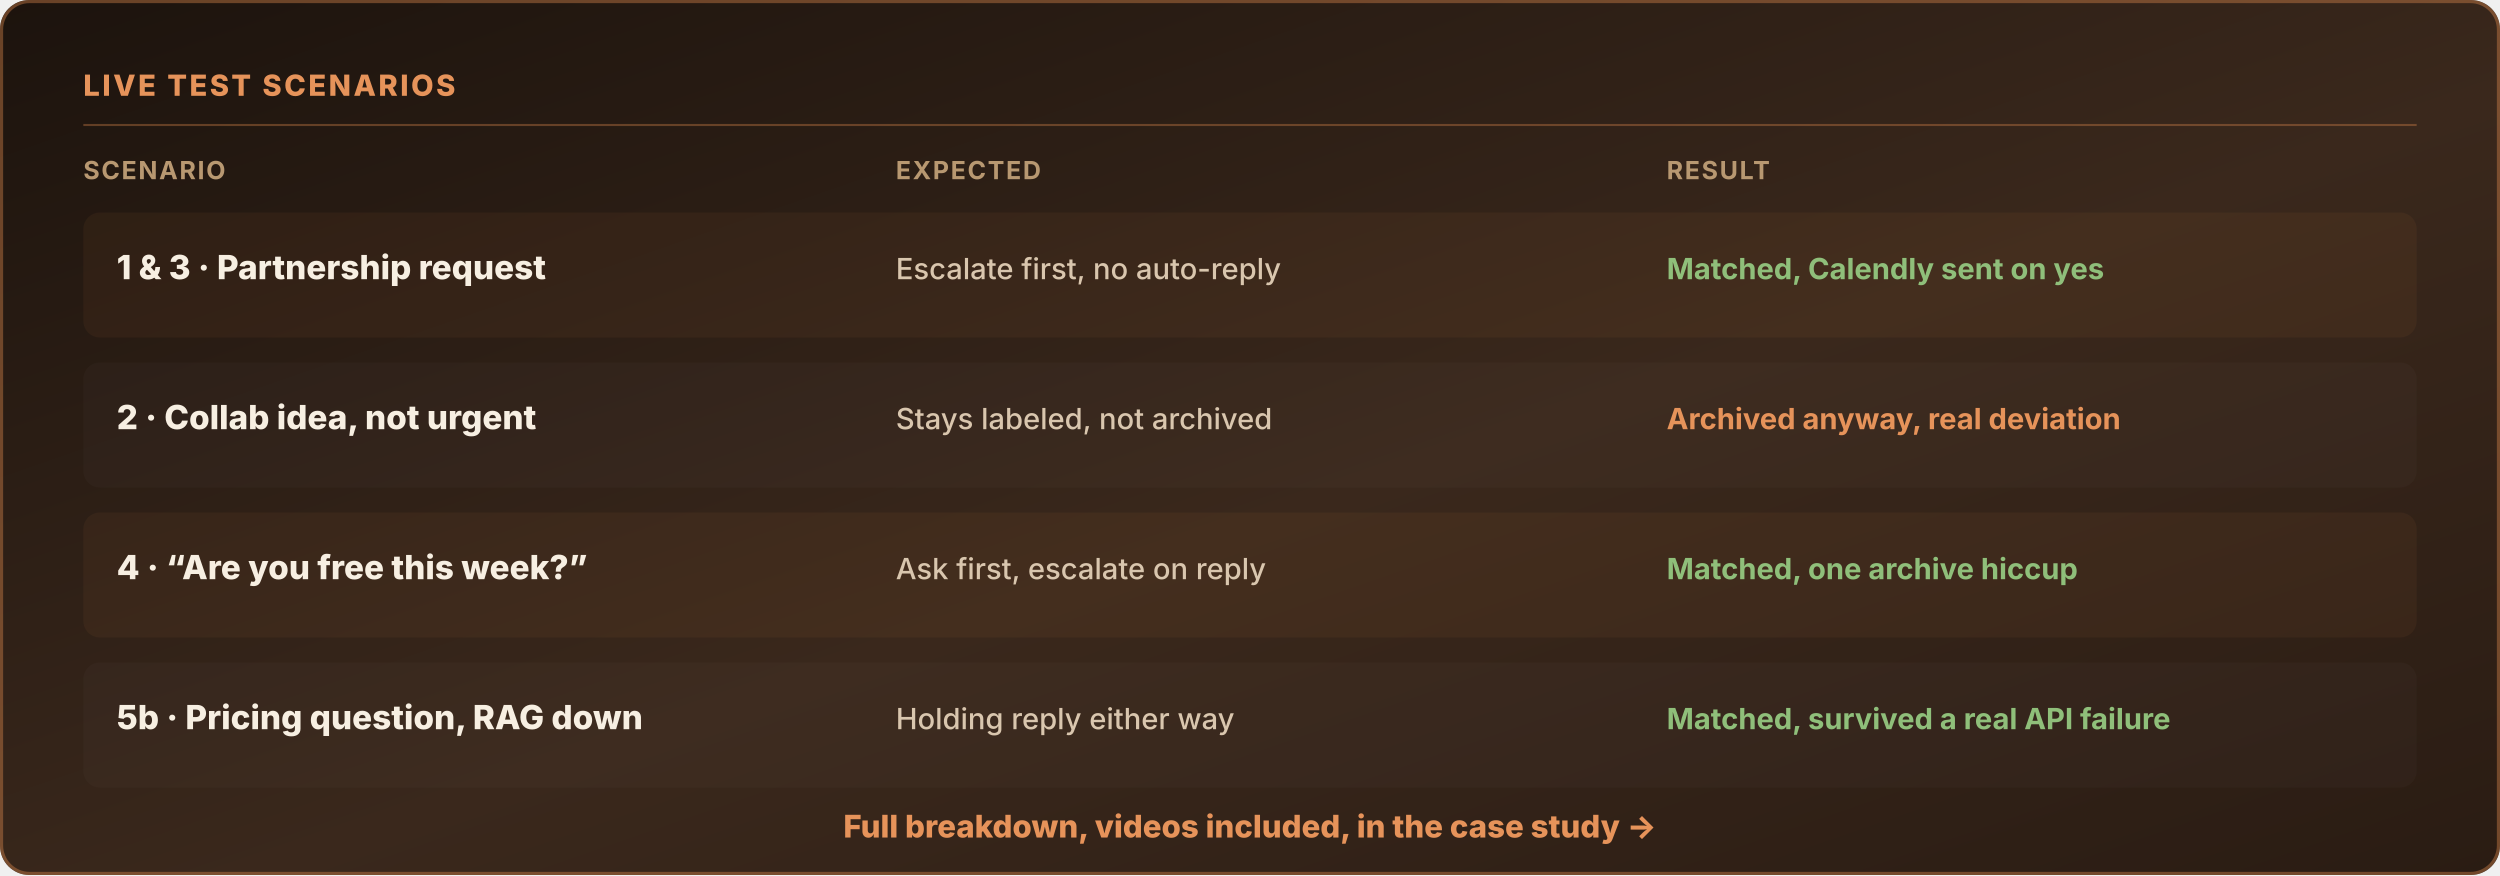
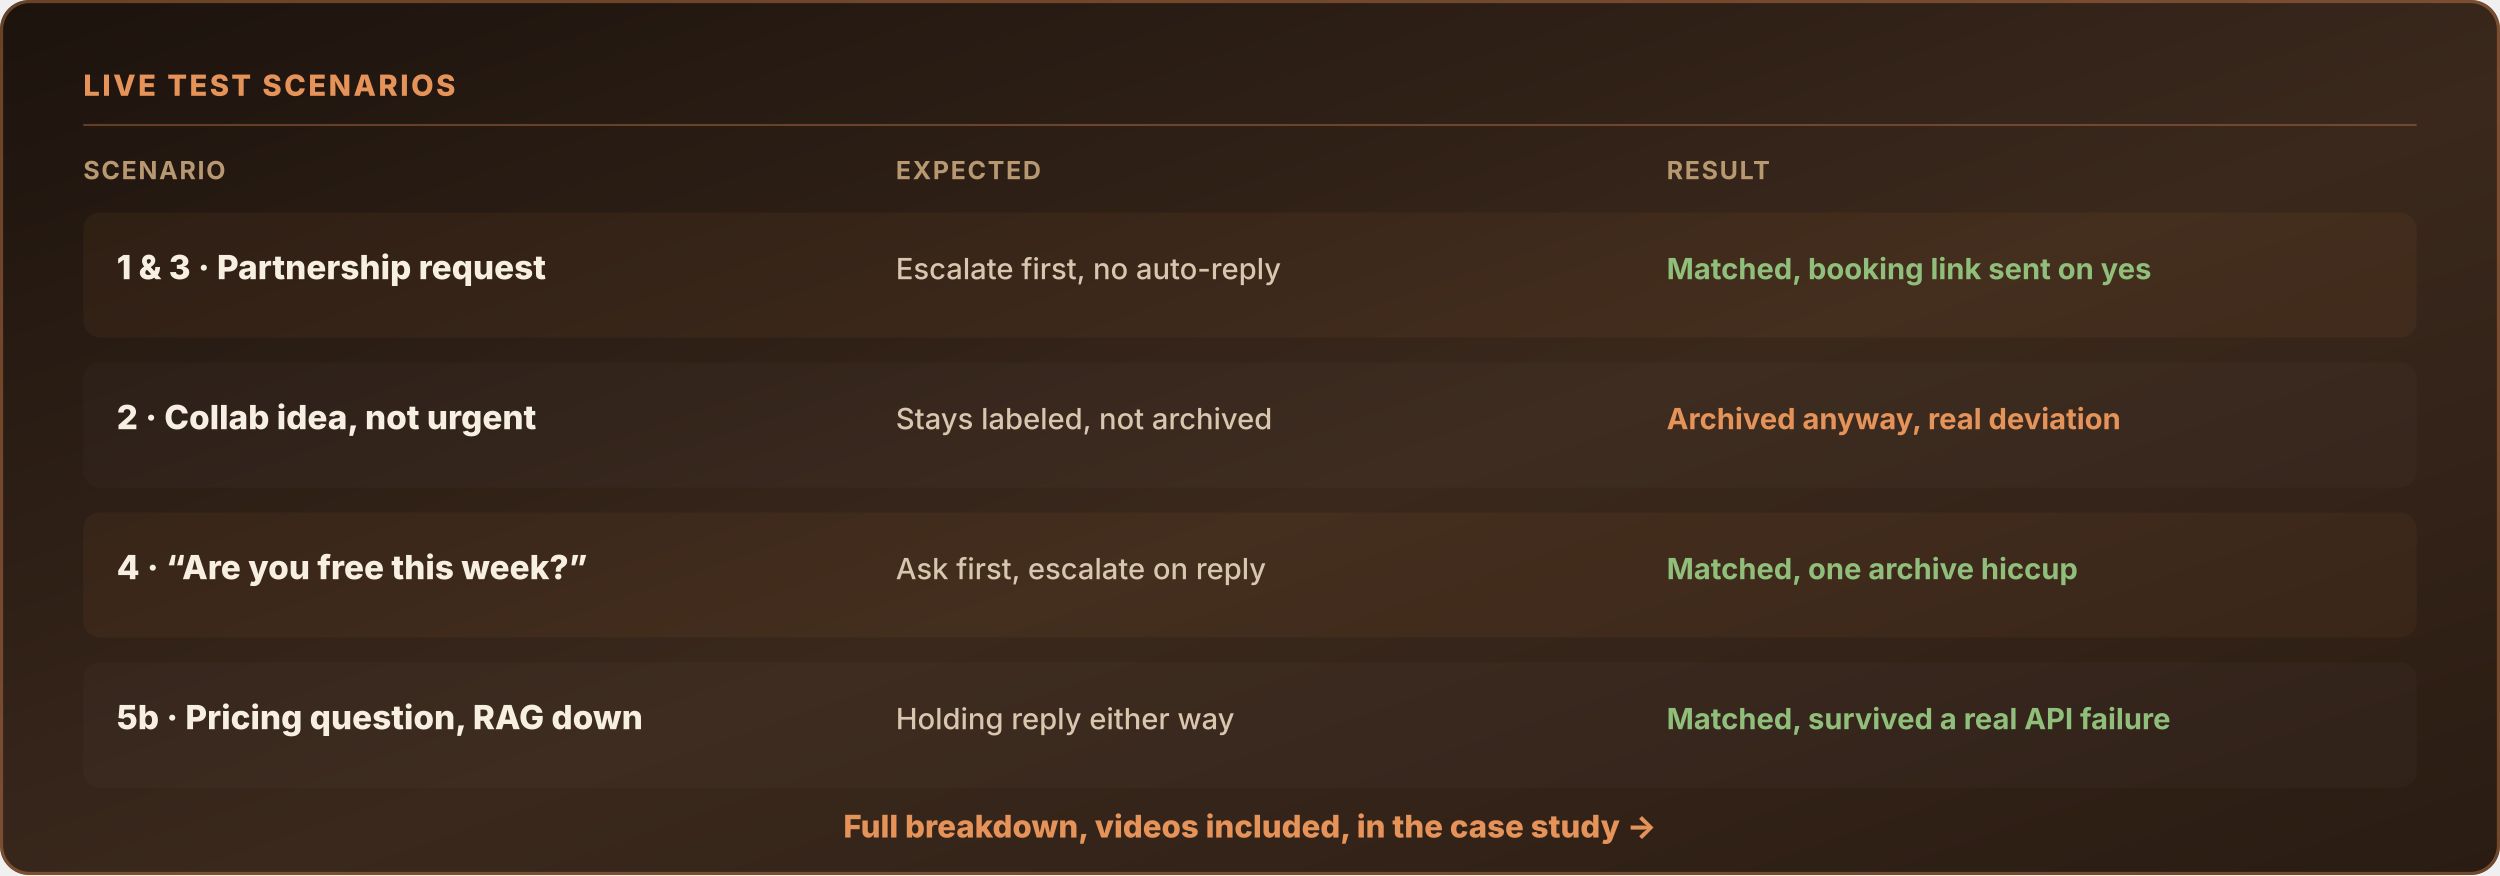
<svg xmlns="http://www.w3.org/2000/svg" width="1200" height="420" viewBox="0 0 1200 420">
  <defs>
    <linearGradient id="bg" x1="0" y1="0" x2="1" y2="1">
      <stop offset="0%" stop-color="#1c130d" />
      <stop offset="55%" stop-color="#3a281c" />
      <stop offset="100%" stop-color="#2a1c13" />
    </linearGradient>
  </defs>
  <rect width="1200" height="420" rx="14" fill="url(#bg)" />
  <rect x="0.75" y="0.75" width="1198.5" height="418.5" rx="13.5" fill="none" stroke="#e08a4f" stroke-opacity="0.4" stroke-width="1.5" />
  <text x="40" y="46" font-family="Inter,system-ui,sans-serif" font-size="14" font-weight="800" letter-spacing="1.2" fill="#e6935a">LIVE TEST SCENARIOS</text>
  <line x1="40" y1="60" x2="1160" y2="60" stroke="#e08a4f" stroke-opacity="0.35" stroke-width="1" />
  <text x="40" y="86" font-family="Inter,system-ui,sans-serif" font-size="12" font-weight="700" letter-spacing="0.8" fill="#b89871">SCENARIO</text>
  <text x="430" y="86" font-family="Inter,system-ui,sans-serif" font-size="12" font-weight="700" letter-spacing="0.8" fill="#b89871">EXPECTED</text>
  <text x="800" y="86" font-family="Inter,system-ui,sans-serif" font-size="12" font-weight="700" letter-spacing="0.8" fill="#b89871">RESULT</text>
  <g font-family="Inter,system-ui,sans-serif">
    <rect x="40" y="102" width="1120" height="60" rx="8" fill="#e08a4f" fill-opacity="0.06" />
    <text x="56" y="134" font-size="16" font-weight="800" fill="#f7efe2">1 &amp; 3 · Partnership request</text>
    <text x="430" y="134" font-size="14" font-weight="500" fill="#d9c6ae">Escalate first, no auto-reply</text>
-     <text x="800" y="134" font-size="14" font-weight="700" fill="#8fbf7a">Matched, Calendly sent on yes</text>
+     <text x="800" y="134" font-size="14" font-weight="700" fill="#8fbf7a">Matched, booking link sent on yes</text>
    <rect x="40" y="174" width="1120" height="60" rx="8" fill="#ffffff" fill-opacity="0.02" />
    <text x="56" y="206" font-size="16" font-weight="800" fill="#f7efe2">2 · Collab idea, not urgent</text>
    <text x="430" y="206" font-size="14" font-weight="500" fill="#d9c6ae">Stays labeled, not archived</text>
    <text x="800" y="206" font-size="14" font-weight="700" fill="#e6935a">Archived anyway, real deviation</text>
    <rect x="40" y="246" width="1120" height="60" rx="8" fill="#e08a4f" fill-opacity="0.06" />
    <text x="56" y="278" font-size="16" font-weight="800" fill="#f7efe2">4 · “Are you free this week?”</text>
    <text x="430" y="278" font-size="14" font-weight="500" fill="#d9c6ae">Ask first, escalate on reply</text>
    <text x="800" y="278" font-size="14" font-weight="700" fill="#8fbf7a">Matched, one archive hiccup</text>
    <rect x="40" y="318" width="1120" height="60" rx="8" fill="#ffffff" fill-opacity="0.02" />
    <text x="56" y="350" font-size="16" font-weight="800" fill="#f7efe2">5b · Pricing question, RAG down</text>
    <text x="430" y="350" font-size="14" font-weight="500" fill="#d9c6ae">Holding reply either way</text>
    <text x="800" y="350" font-size="14" font-weight="700" fill="#8fbf7a">Matched, survived a real API failure</text>
  </g>
  <text x="600" y="402" text-anchor="middle" font-family="Inter,system-ui,sans-serif" font-size="15" font-weight="800" fill="#e6935a">Full breakdown, videos included, in the case study →</text>
</svg>
